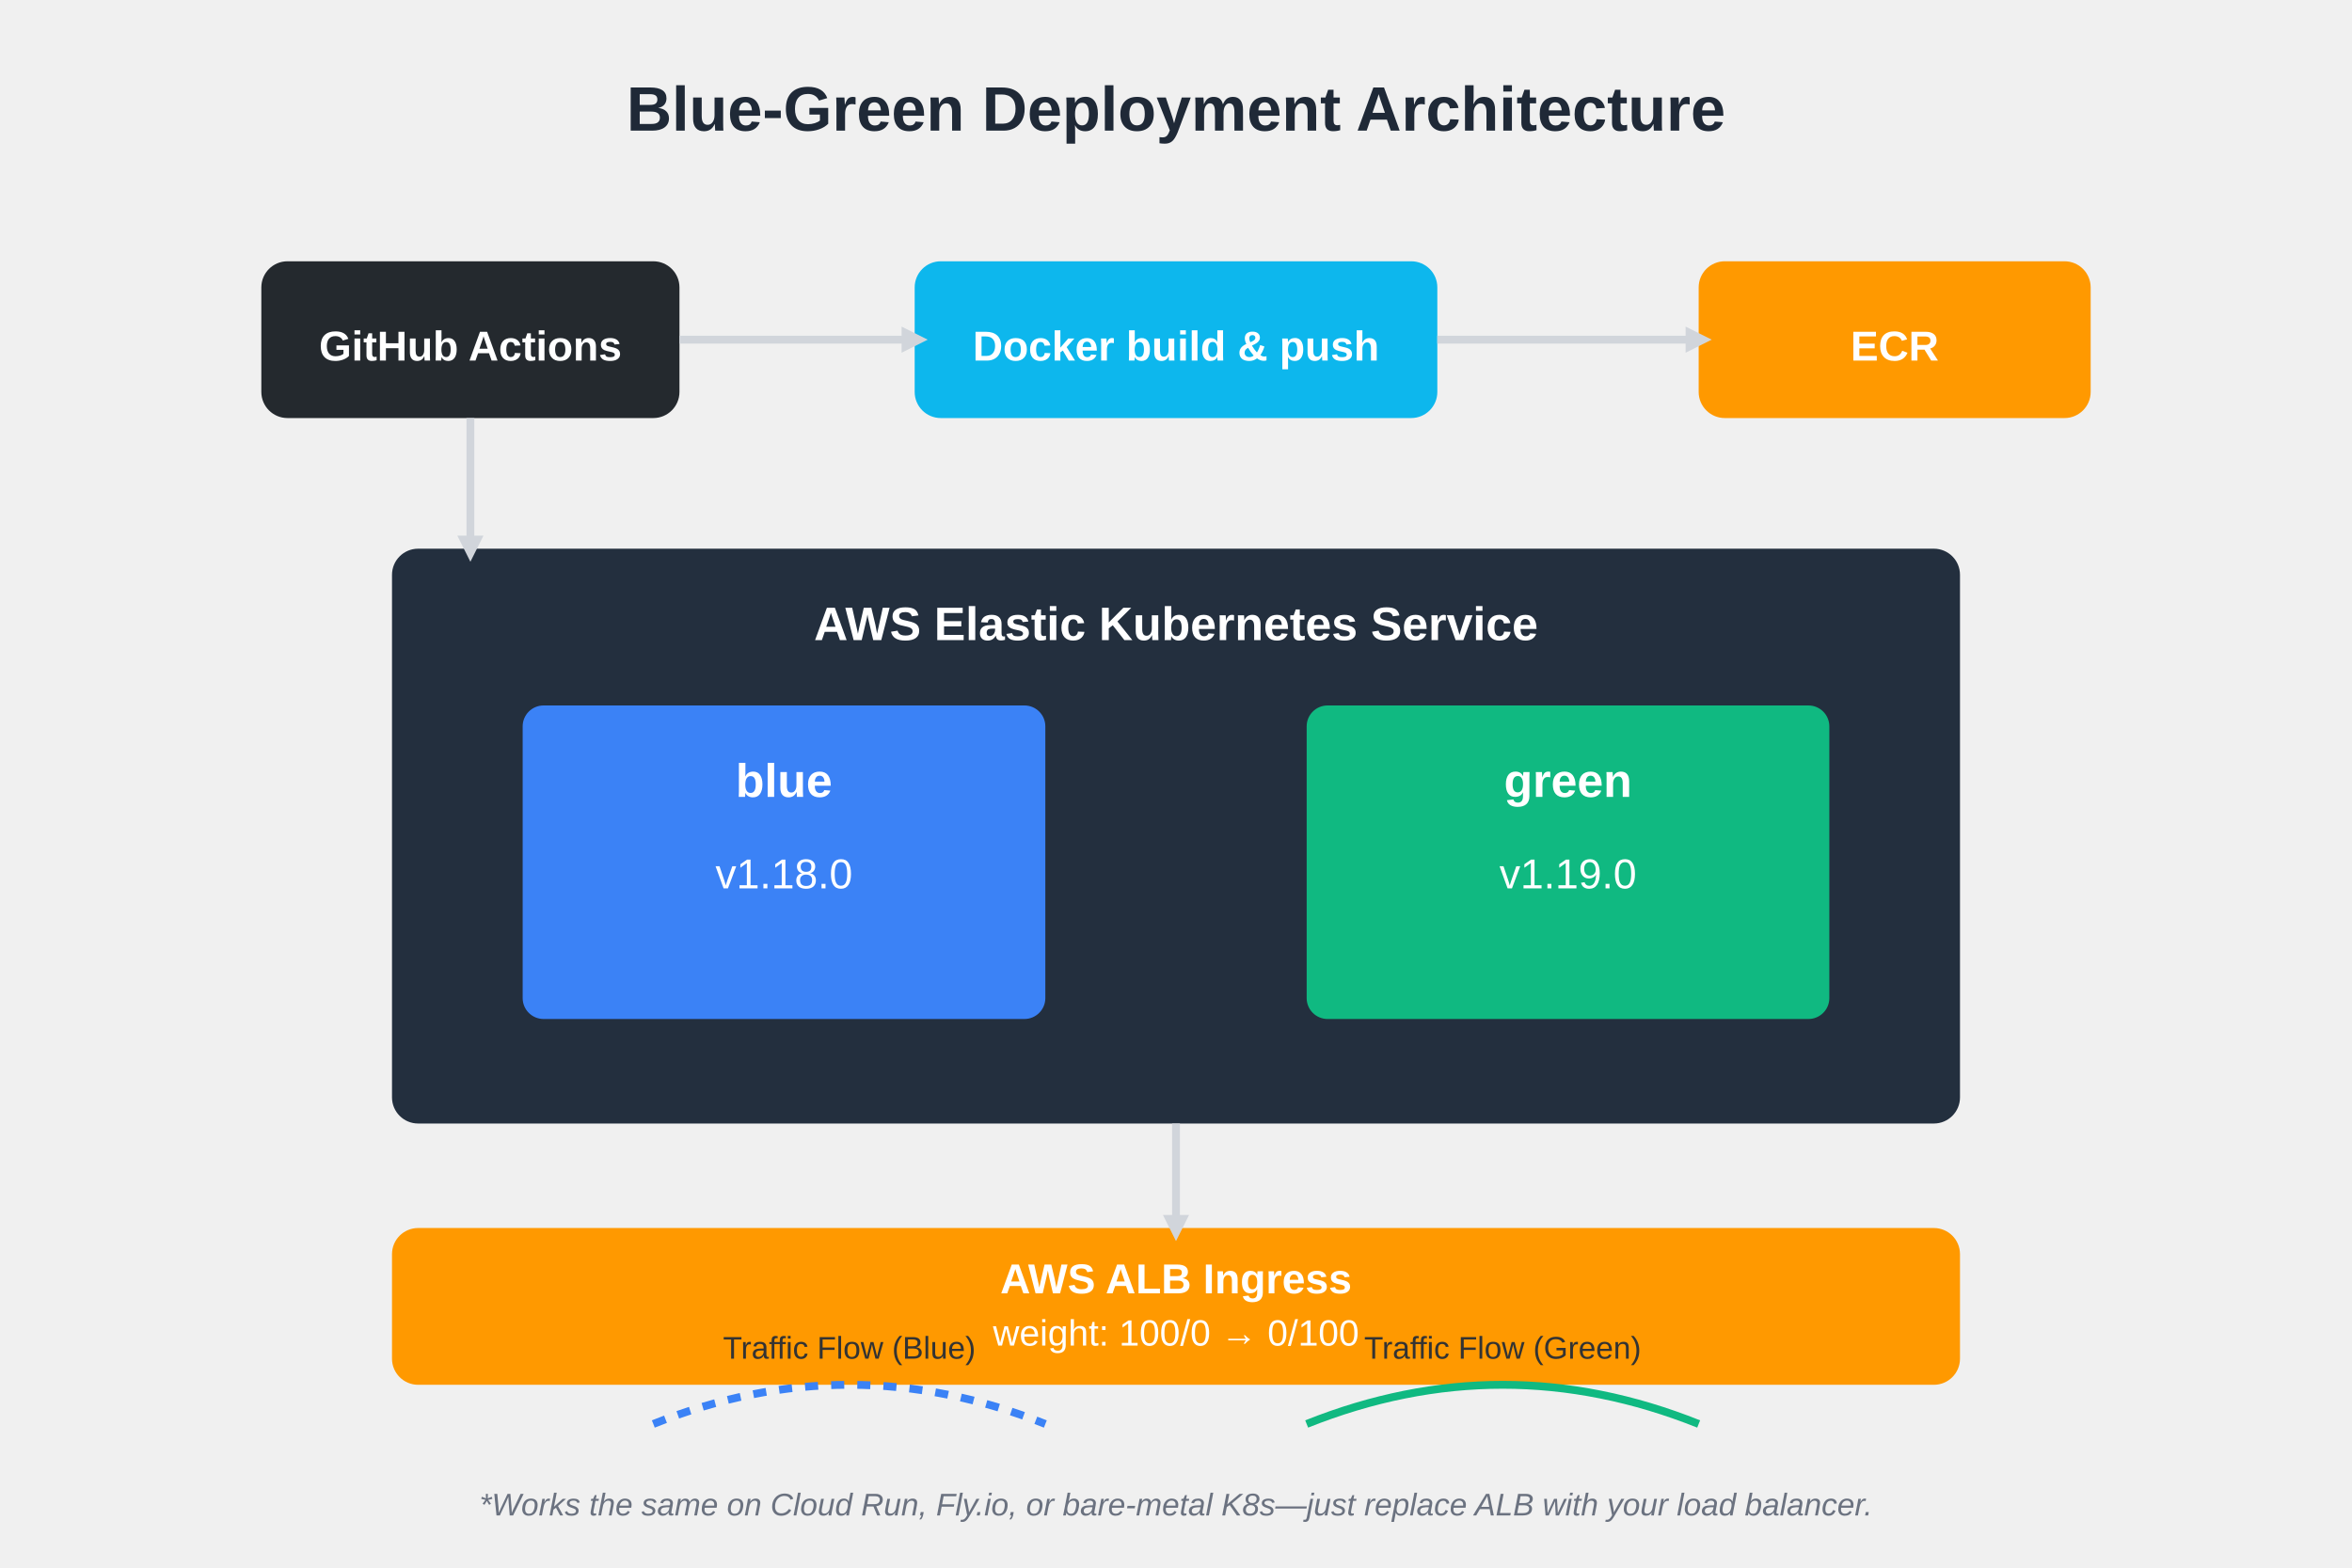
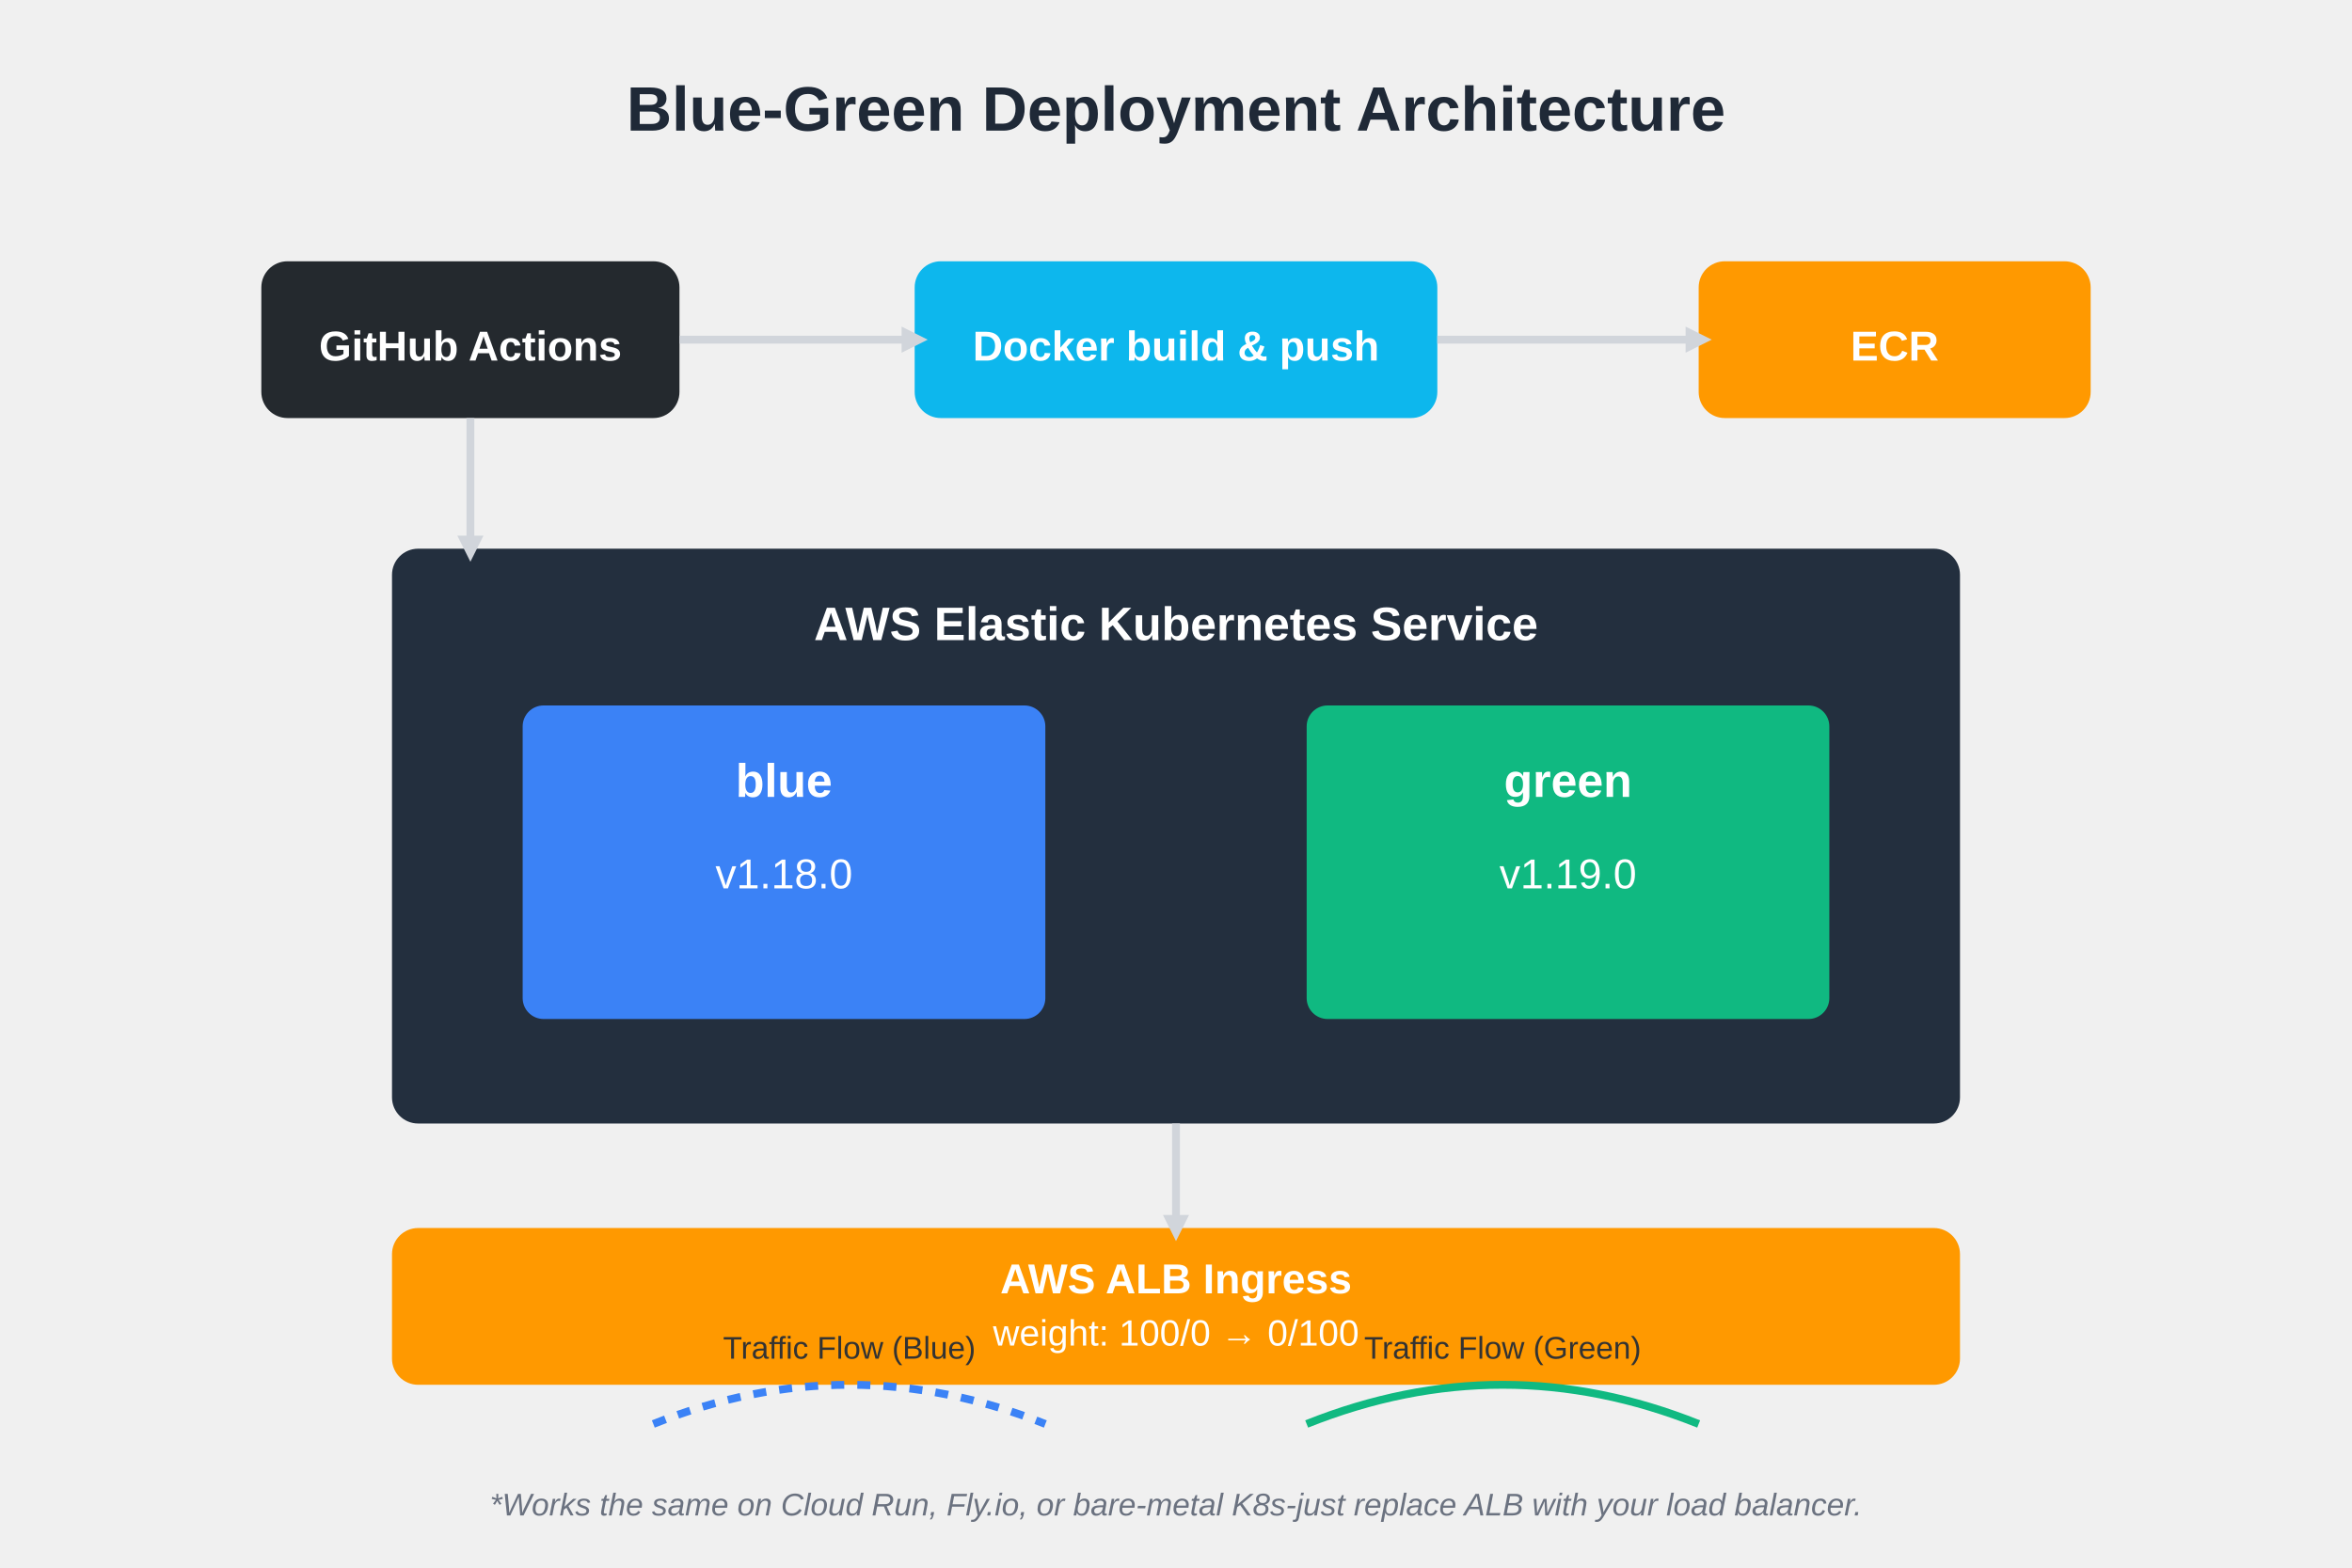
<svg xmlns="http://www.w3.org/2000/svg" viewBox="0 0 900 600">
  <text x="450" y="50" text-anchor="middle" font-family="Arial" font-size="24" font-weight="bold" fill="#1F2937">Blue-Green Deployment Architecture</text>
  <g transform="translate(100, 100)">
    <rect x="0" y="0" width="160" height="60" rx="10" ry="10" fill="#24292E" />
    <text x="80" y="38" text-anchor="middle" font-family="Arial" font-size="16" font-weight="bold" fill="white">GitHub Actions</text>
  </g>
  <g transform="translate(350, 100)">
    <rect x="0" y="0" width="200" height="60" rx="10" ry="10" fill="#0DB7ED" />
    <text x="100" y="38" text-anchor="middle" font-family="Arial" font-size="16" font-weight="bold" fill="white">Docker build &amp; push</text>
  </g>
  <g transform="translate(650, 100)">
    <rect x="0" y="0" width="150" height="60" rx="10" ry="10" fill="#FF9900" />
    <text x="75" y="38" text-anchor="middle" font-family="Arial" font-size="16" font-weight="bold" fill="white">ECR</text>
  </g>
  <g transform="translate(150, 210)">
    <rect x="0" y="0" width="600" height="220" rx="10" ry="10" fill="#232F3E" />
    <text x="300" y="35" text-anchor="middle" font-family="Arial" font-size="18" font-weight="bold" fill="white">AWS Elastic Kubernetes Service</text>
    <rect x="50" y="60" width="200" height="120" rx="8" ry="8" fill="#3B82F6" />
    <text x="150" y="95" text-anchor="middle" font-family="Arial" font-size="18" font-weight="bold" fill="white">blue</text>
    <text x="150" y="130" text-anchor="middle" font-family="Arial" font-size="16" fill="white">v1.18.0</text>
    <rect x="350" y="60" width="200" height="120" rx="8" ry="8" fill="#10B981" />
    <text x="450" y="95" text-anchor="middle" font-family="Arial" font-size="18" font-weight="bold" fill="white">green</text>
    <text x="450" y="130" text-anchor="middle" font-family="Arial" font-size="16" fill="white">v1.19.0</text>
  </g>
  <g transform="translate(150, 470)">
    <rect x="0" y="0" width="600" height="60" rx="10" ry="10" fill="#FF9900" />
    <text x="300" y="25" text-anchor="middle" font-family="Arial" font-size="16" font-weight="bold" fill="white">AWS ALB Ingress</text>
    <text x="300" y="45" text-anchor="middle" font-family="Arial" font-size="14" fill="white">weight: 100/0 → 0/100</text>
  </g>
  <line x1="260" y1="130" x2="350" y2="130" stroke="#D1D5DB" stroke-width="3" />
  <polygon points="345,125 355,130 345,135" fill="#D1D5DB" />
  <line x1="550" y1="130" x2="650" y2="130" stroke="#D1D5DB" stroke-width="3" />
  <polygon points="645,125 655,130 645,135" fill="#D1D5DB" />
  <line x1="180" y1="160" x2="180" y2="210" stroke="#D1D5DB" stroke-width="3" />
  <polygon points="175,205 180,215 185,205" fill="#D1D5DB" />
  <line x1="450" y1="430" x2="450" y2="470" stroke="#D1D5DB" stroke-width="3" />
  <polygon points="445,465 450,475 455,465" fill="#D1D5DB" />
  <g transform="translate(250, 545)">
    <path d="M0,0 C50,-20 100,-20 150,0" stroke="#3B82F6" stroke-width="3" fill="none" stroke-dasharray="5,5" />
    <text x="75" y="-25" text-anchor="middle" font-family="Arial" font-size="12" fill="#333333">Traffic Flow (Blue)</text>
  </g>
  <g transform="translate(500, 545)">
    <path d="M0,0 C50,-20 100,-20 150,0" stroke="#10B981" stroke-width="3" fill="none" />
    <text x="75" y="-25" text-anchor="middle" font-family="Arial" font-size="12" fill="#333333">Traffic Flow (Green)</text>
  </g>
-   <text x="450" y="580" text-anchor="middle" font-family="Arial" font-size="12" font-style="italic" fill="#6B7280">*Works the same on Cloud Run, Fly.io, or bare-metal K8s—just replace ALB with your load balancer.</text>
+   <text x="450" y="580" text-anchor="middle" font-family="Arial" font-size="12" font-style="italic" fill="#6B7280">*Works the same on Cloud Run, Fly.io, or bare-metal K8s-just replace ALB with your load balancer.</text>
</svg>
